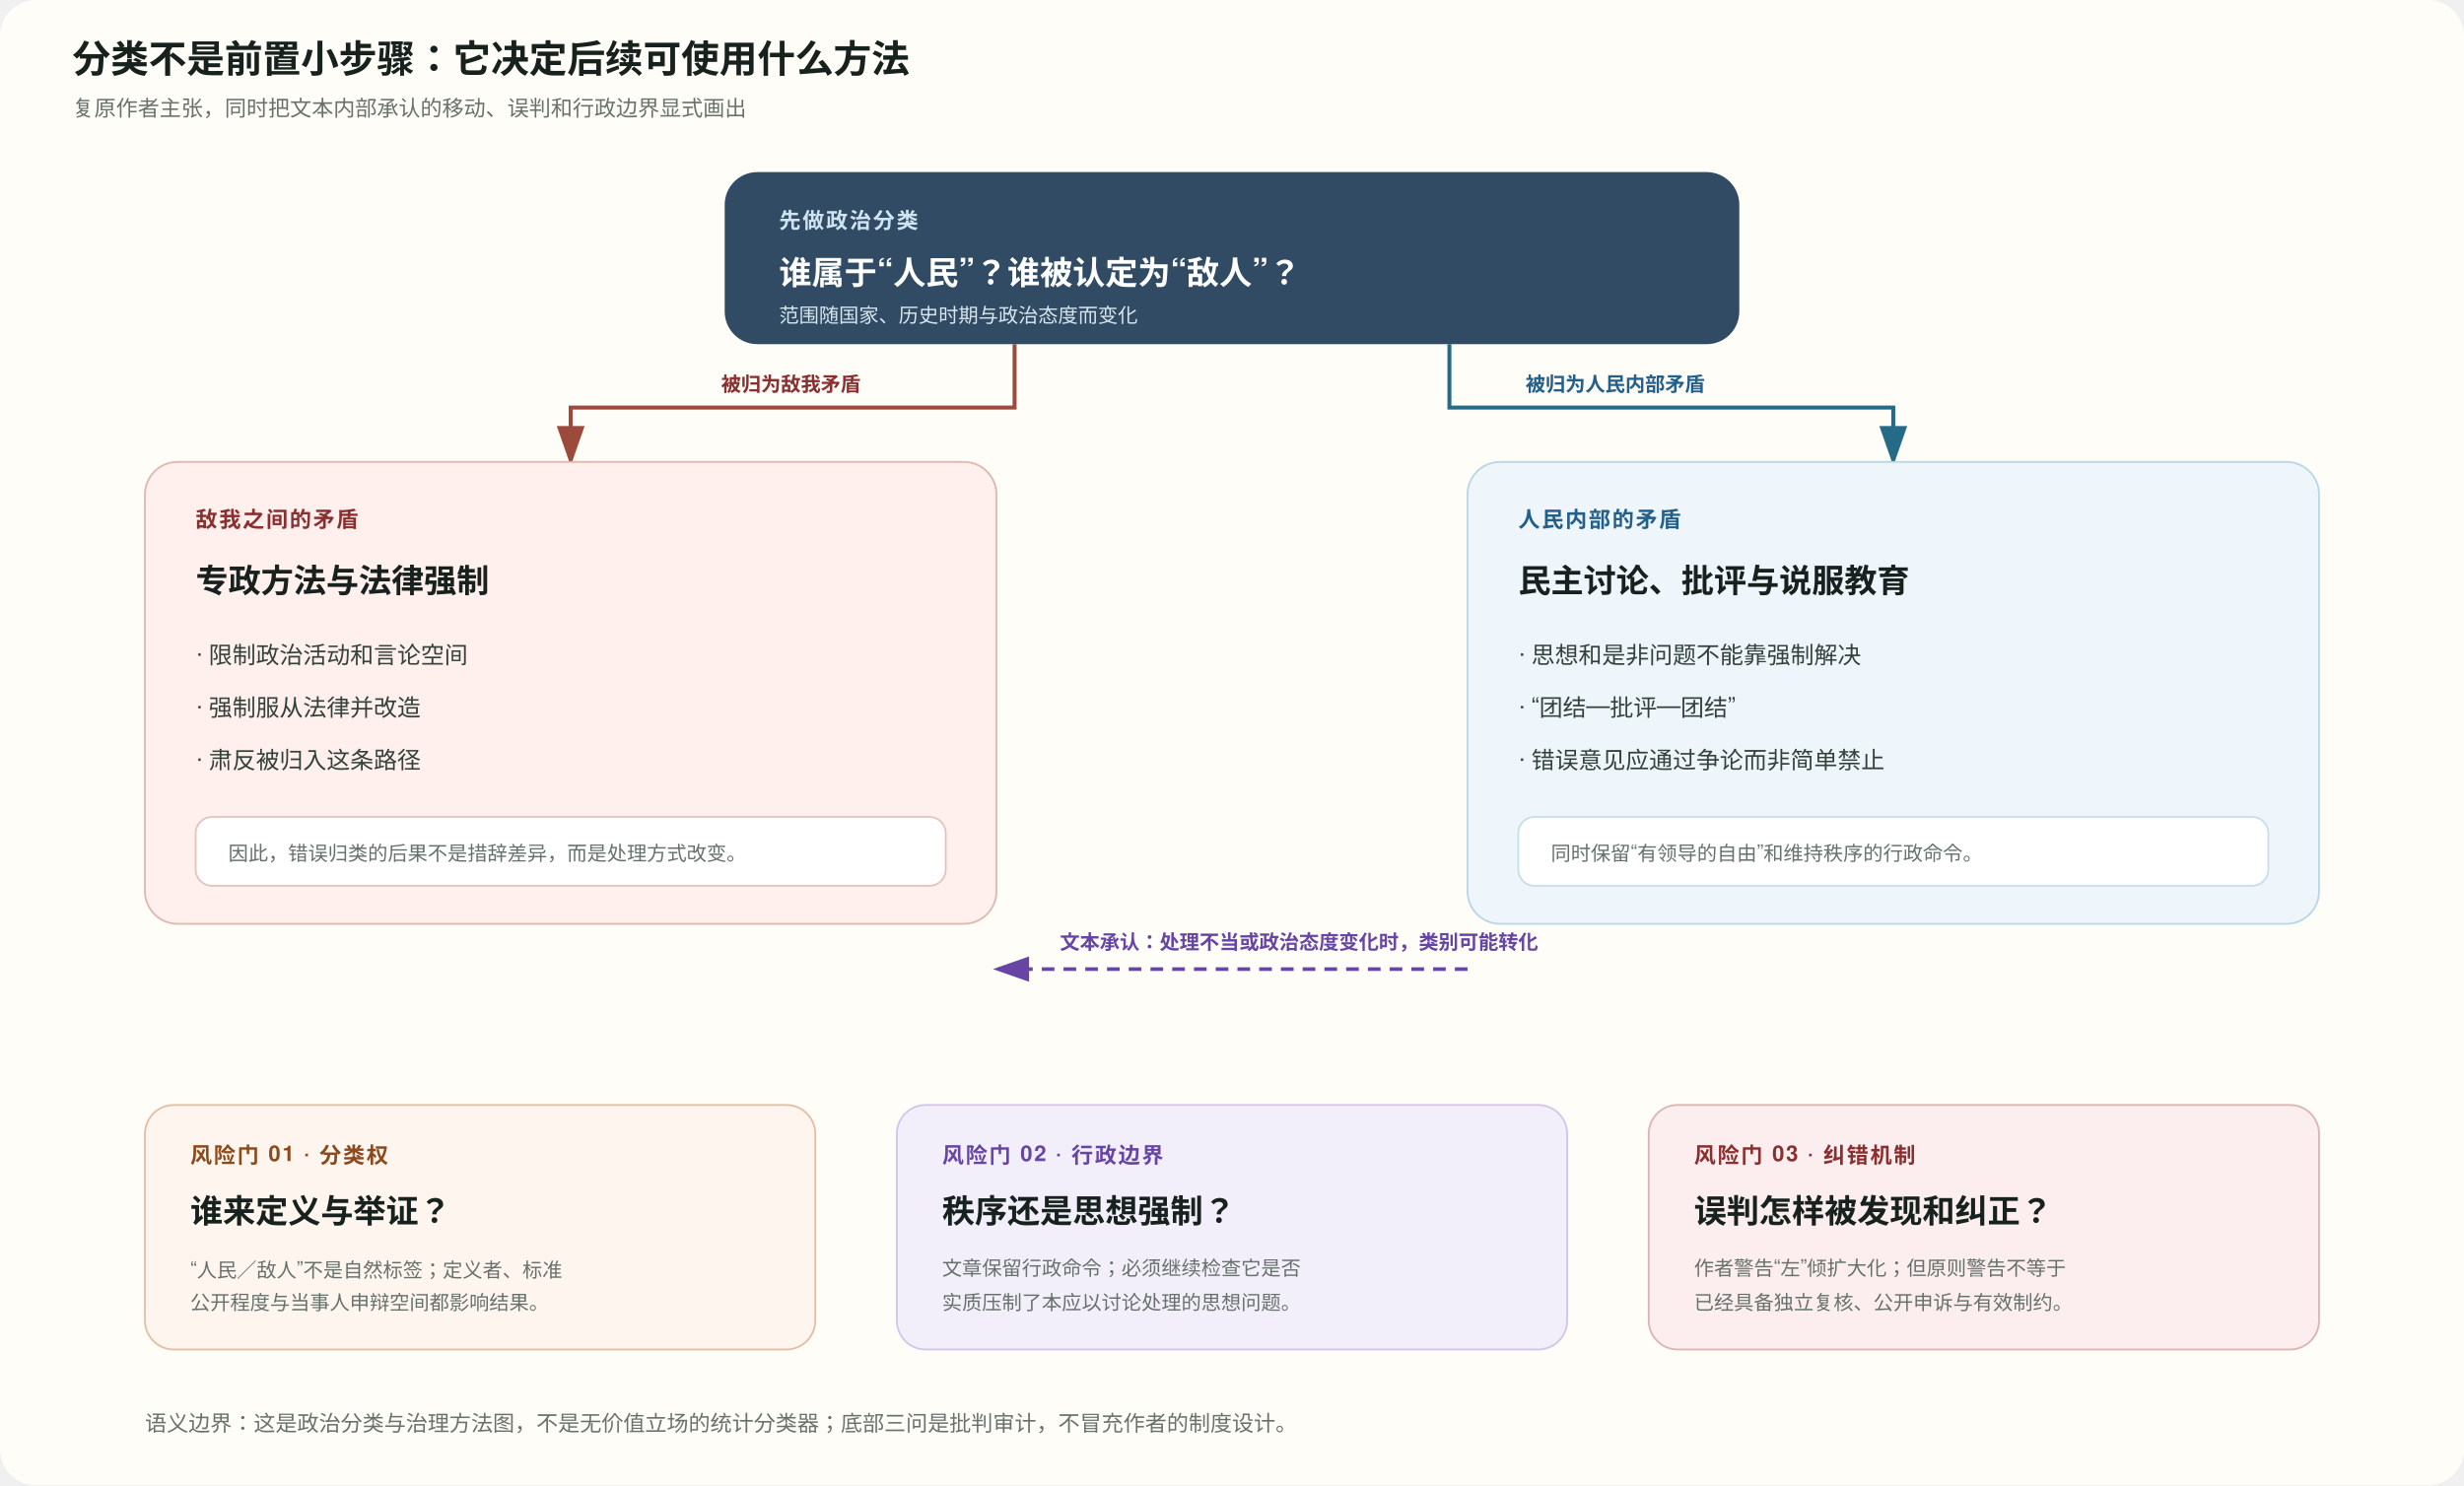
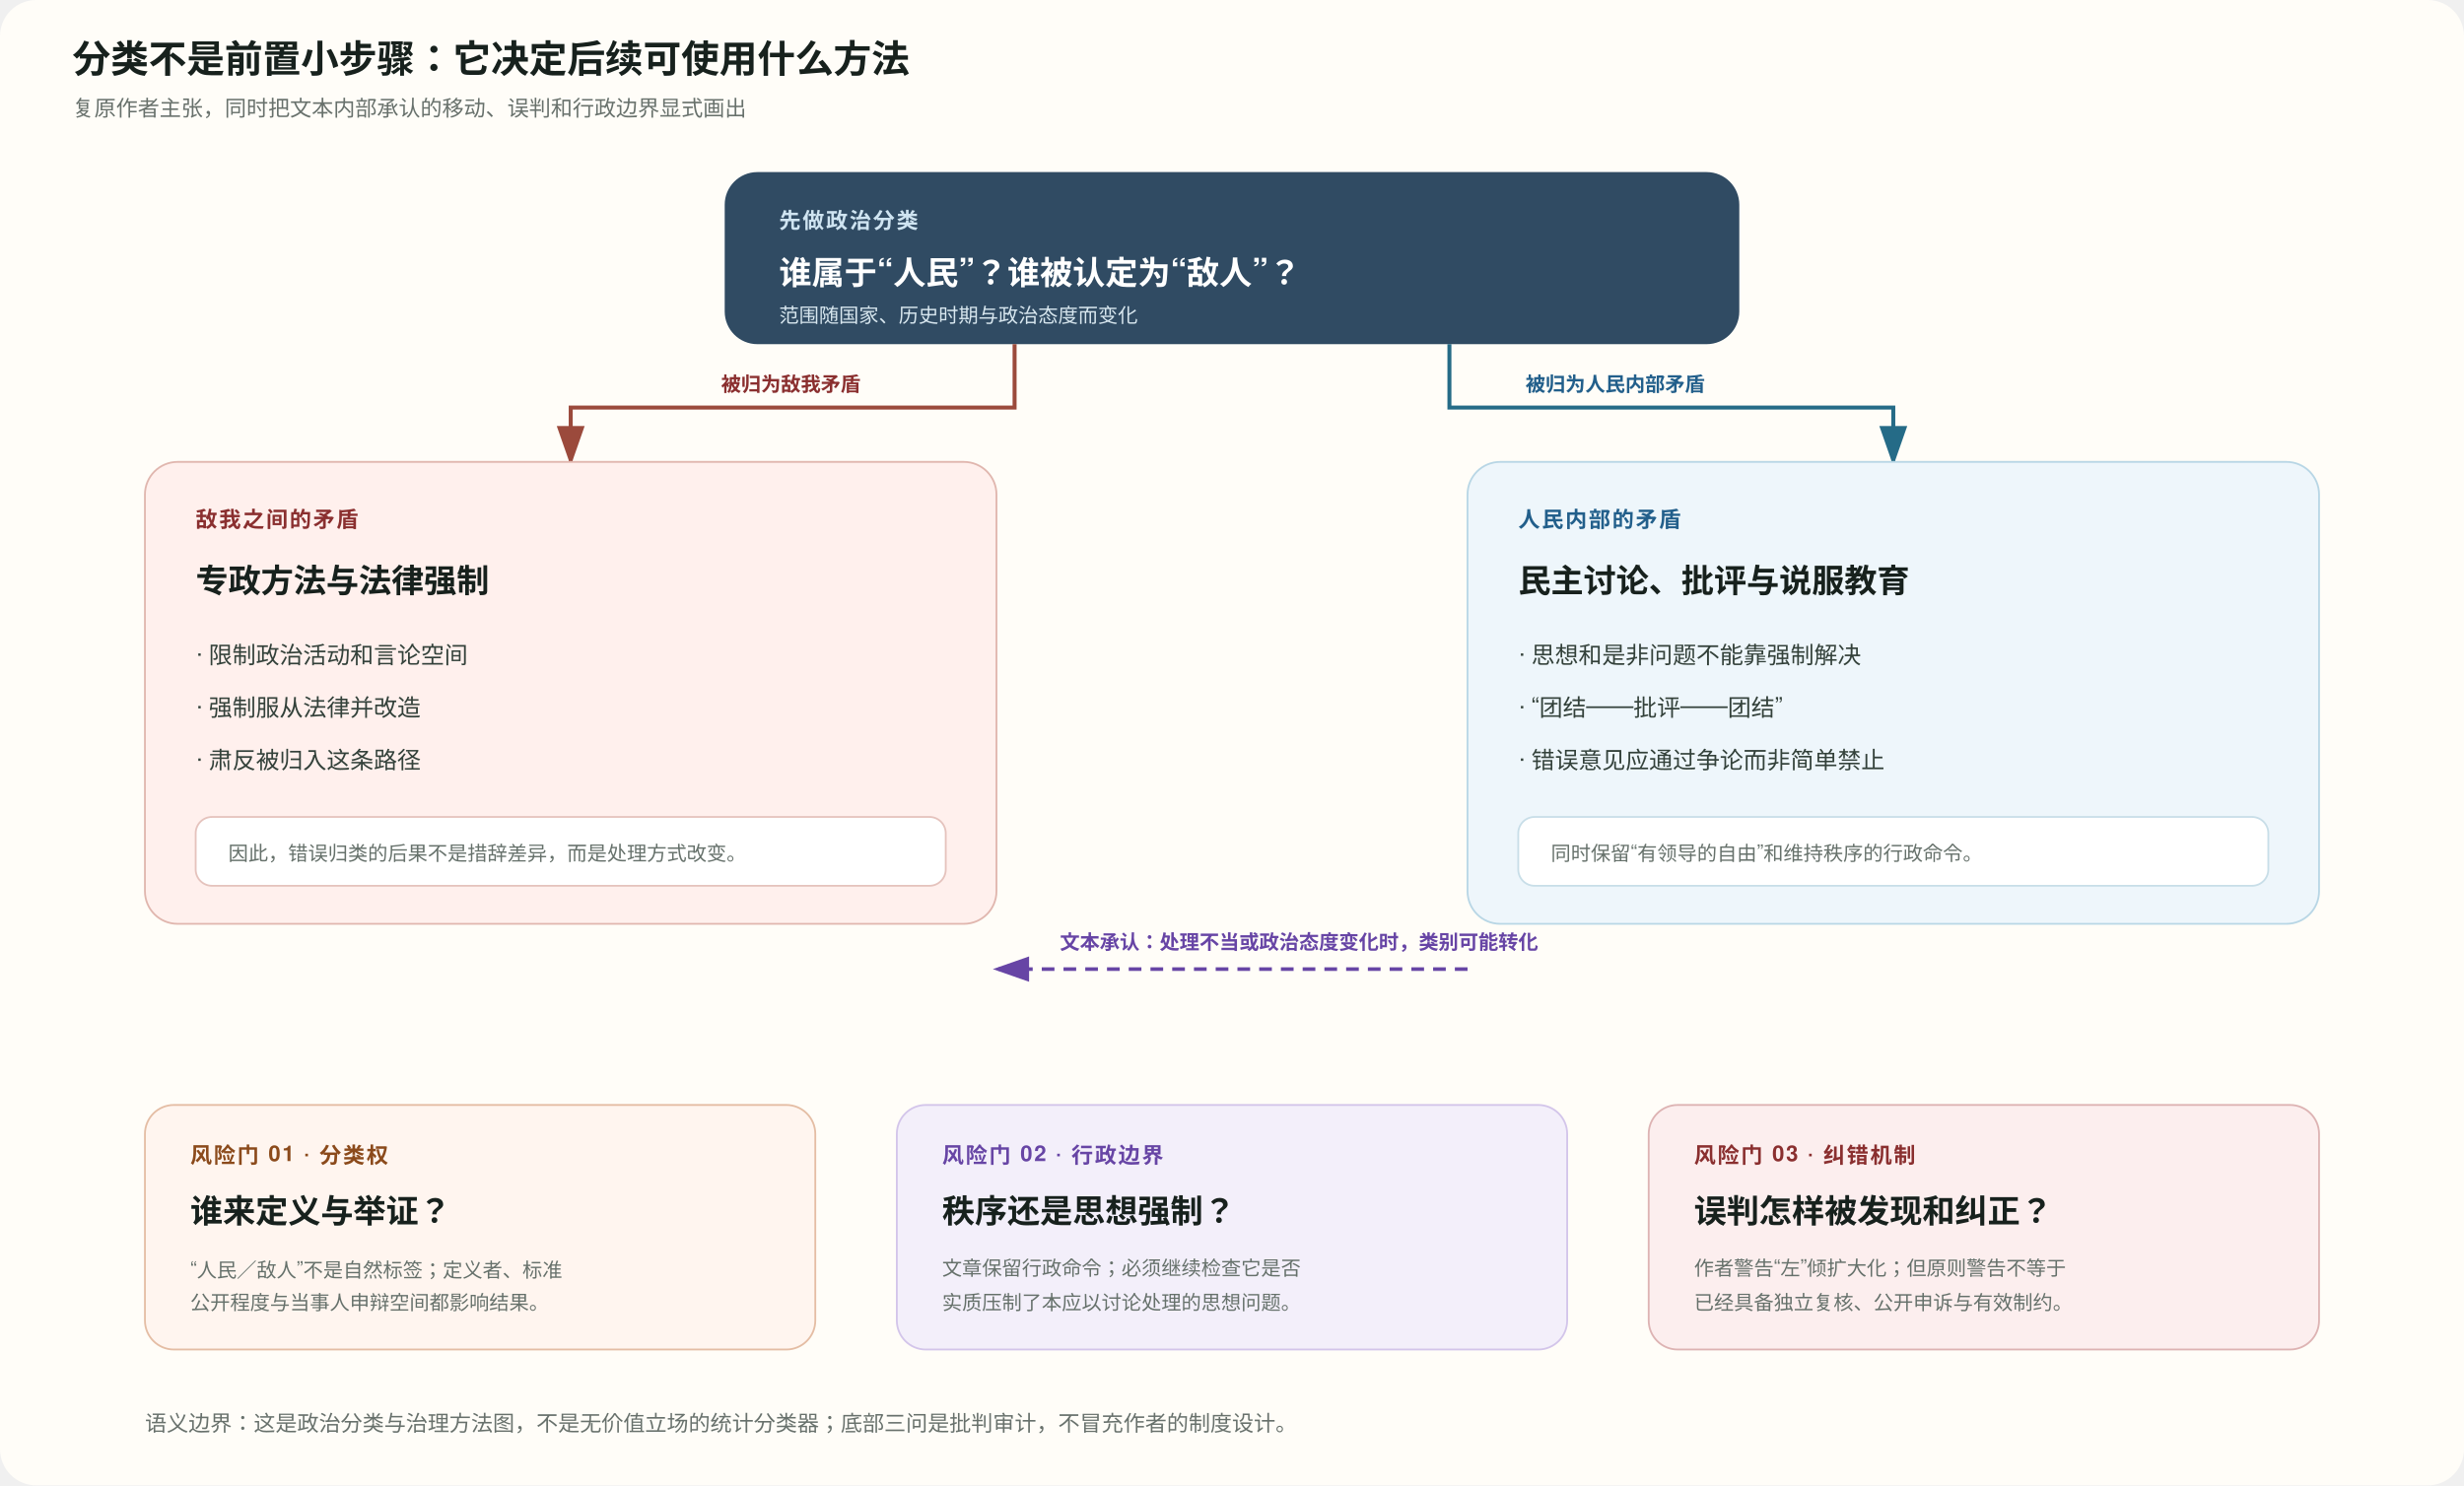
<svg xmlns="http://www.w3.org/2000/svg" viewBox="0 0 1360 820" width="100%" height="auto" role="img" aria-labelledby="gr-method-title gr-method-desc" data-quality-profile="standard">
  <style>text{font-family:"Helvetica Neue",Helvetica,Arial,"PingFang SC","Microsoft YaHei",sans-serif}.t{font-size:21px;font-weight:780;fill:#17211d}.s{font-size:12px;fill:#68716c}.k{font-size:12px;font-weight:850;letter-spacing:.08em}.ct{font-size:18px;font-weight:820;fill:#17211d}.v{font-size:13px;fill:#33413a}.n{font-size:11px;fill:#66716b}.edge{font-size:11px;font-weight:760}</style>
  <defs>
    <marker id="gr-arrow-red" markerWidth="10" markerHeight="7" refX="9" refY="3.5" orient="auto">
      <polygon points="0 0,10 3.5,0 7" fill="#9b4a3c" />
    </marker>
    <marker id="gr-arrow-blue" markerWidth="10" markerHeight="7" refX="9" refY="3.5" orient="auto">
      <polygon points="0 0,10 3.5,0 7" fill="#256b87" />
    </marker>
    <marker id="gr-arrow-purple" markerWidth="10" markerHeight="7" refX="9" refY="3.5" orient="auto">
      <polygon points="0 0,10 3.5,0 7" fill="#6745a5" />
    </marker>
  </defs>
  <rect width="1360" height="820" rx="20" fill="#fffdf8" />
  <text class="t" x="40" y="40">分类不是前置小步骤：它决定后续可使用什么方法</text>
  <text class="s" x="40" y="64">复原作者主张，同时把文本内部承认的移动、误判和行政边界显式画出</text>
  <g id="method-classify" data-graph-role="node" data-semantic-role="classification" data-graph-bounds="400,95,960,190">
    <rect x="400" y="95" width="560" height="95" rx="18" fill="#304b63" />
    <text class="k" x="430" y="126" fill="#cfe4f1">先做政治分类</text>
    <text x="430" y="157" font-size="18" font-weight="820" fill="#fff">谁属于“人民”？谁被认定为“敌人”？</text>
    <text x="430" y="178" font-size="11" fill="#d8e7ef">范围随国家、历史时期与政治态度而变化</text>
  </g>
  <path id="method-edge-enemy" data-graph-role="edge" data-source="method-classify" data-target="method-enemy" d="M560 190V225H315V255" fill="none" stroke="#9b4a3c" stroke-width="2.2" marker-end="url(#gr-arrow-red)" />
  <text class="edge" x="398" y="216" fill="#8a2f2f">被归为敌我矛盾</text>
  <path id="method-edge-people" data-graph-role="edge" data-source="method-classify" data-target="method-people" d="M800 190V225H1045V255" fill="none" stroke="#256b87" stroke-width="2.2" marker-end="url(#gr-arrow-blue)" />
  <text class="edge" x="842" y="216" fill="#225f8b">被归为人民内部矛盾</text>
  <g id="method-enemy" data-graph-role="container" data-semantic-role="author-method" data-graph-bounds="80,255,550,510">
    <rect x="80" y="255" width="470" height="255" rx="18" fill="#fff0ed" stroke="#e0b6ae" />
    <text class="k" x="108" y="291" fill="#8a2f2f">敌我之间的矛盾</text>
    <text class="ct" x="108" y="327">专政方法与法律强制</text>
    <text class="v" x="108" y="365">· 限制政治活动和言论空间</text>
    <text class="v" x="108" y="394">· 强制服从法律并改造</text>
    <text class="v" x="108" y="423">· 肃反被归入这条路径</text>
    <rect x="108" y="451" width="414" height="38" rx="9" fill="#fff" stroke="#e5c3bd" />
    <text class="n" x="126" y="475">因此，错误归类的后果不是措辞差异，而是处理方式改变。</text>
  </g>
  <g id="method-people" data-graph-role="container" data-semantic-role="author-method" data-graph-bounds="810,255,1280,510">
    <rect x="810" y="255" width="470" height="255" rx="18" fill="#eef6fb" stroke="#b8d6e5" />
    <text class="k" x="838" y="291" fill="#225f8b">人民内部的矛盾</text>
    <text class="ct" x="838" y="327">民主讨论、批评与说服教育</text>
    <text class="v" x="838" y="365">· 思想和是非问题不能靠强制解决</text>
-     <text class="v" x="838" y="394">· “团结—批评—团结”</text>
+     <text class="v" x="838" y="394">· “团结——批评——团结”</text>
    <text class="v" x="838" y="423">· 错误意见应通过争论而非简单禁止</text>
    <rect x="838" y="451" width="414" height="38" rx="9" fill="#fff" stroke="#c8dee8" />
    <text class="n" x="856" y="475">同时保留“有领导的自由”和维持秩序的行政命令。</text>
  </g>
  <path id="method-transform" data-graph-role="edge" data-semantic-role="category-movement" data-source="method-people" data-target="method-enemy" d="M810 535H550" fill="none" stroke="#6745a5" stroke-width="2" stroke-dasharray="7 5" marker-end="url(#gr-arrow-purple)" />
  <text class="edge" x="585" y="524" fill="#6745a5">文本承认：处理不当或政治态度变化时，类别可能转化</text>
  <g id="risk-classifier" data-graph-role="node" data-semantic-role="risk-gate" data-graph-bounds="80,610,450,745">
    <rect x="80" y="610" width="370" height="135" rx="16" fill="#fff5ef" stroke="#e4bda4" />
    <text class="k" x="105" y="642" fill="#8b4a1b">风险门 01 · 分类权</text>
    <text class="ct" x="105" y="675">谁来定义与举证？</text>
    <text class="n" x="105" y="704">“人民／敌人”不是自然标签；定义者、标准</text>
    <text class="n" x="105" y="723">公开程度与当事人申辩空间都影响结果。</text>
  </g>
  <g id="risk-boundary" data-graph-role="node" data-semantic-role="risk-gate" data-graph-bounds="495,610,865,745">
    <rect x="495" y="610" width="370" height="135" rx="16" fill="#f3effa" stroke="#d3c5ea" />
    <text class="k" x="520" y="642" fill="#6745a5">风险门 02 · 行政边界</text>
    <text class="ct" x="520" y="675">秩序还是思想强制？</text>
    <text class="n" x="520" y="704">文章保留行政命令；必须继续检查它是否</text>
    <text class="n" x="520" y="723">实质压制了本应以讨论处理的思想问题。</text>
  </g>
  <g id="risk-correction" data-graph-role="node" data-semantic-role="risk-gate" data-graph-bounds="910,610,1280,745">
    <rect x="910" y="610" width="370" height="135" rx="16" fill="#fceeee" stroke="#ddb3b3" />
    <text class="k" x="935" y="642" fill="#8a2f2f">风险门 03 · 纠错机制</text>
    <text class="ct" x="935" y="675">误判怎样被发现和纠正？</text>
    <text class="n" x="935" y="704">作者警告“左”倾扩大化；但原则警告不等于</text>
    <text class="n" x="935" y="723">已经具备独立复核、公开申诉与有效制约。</text>
  </g>
  <text class="s" x="80" y="790">语义边界：这是政治分类与治理方法图，不是无价值立场的统计分类器；底部三问是批判审计，不冒充作者的制度设计。</text>
</svg>
